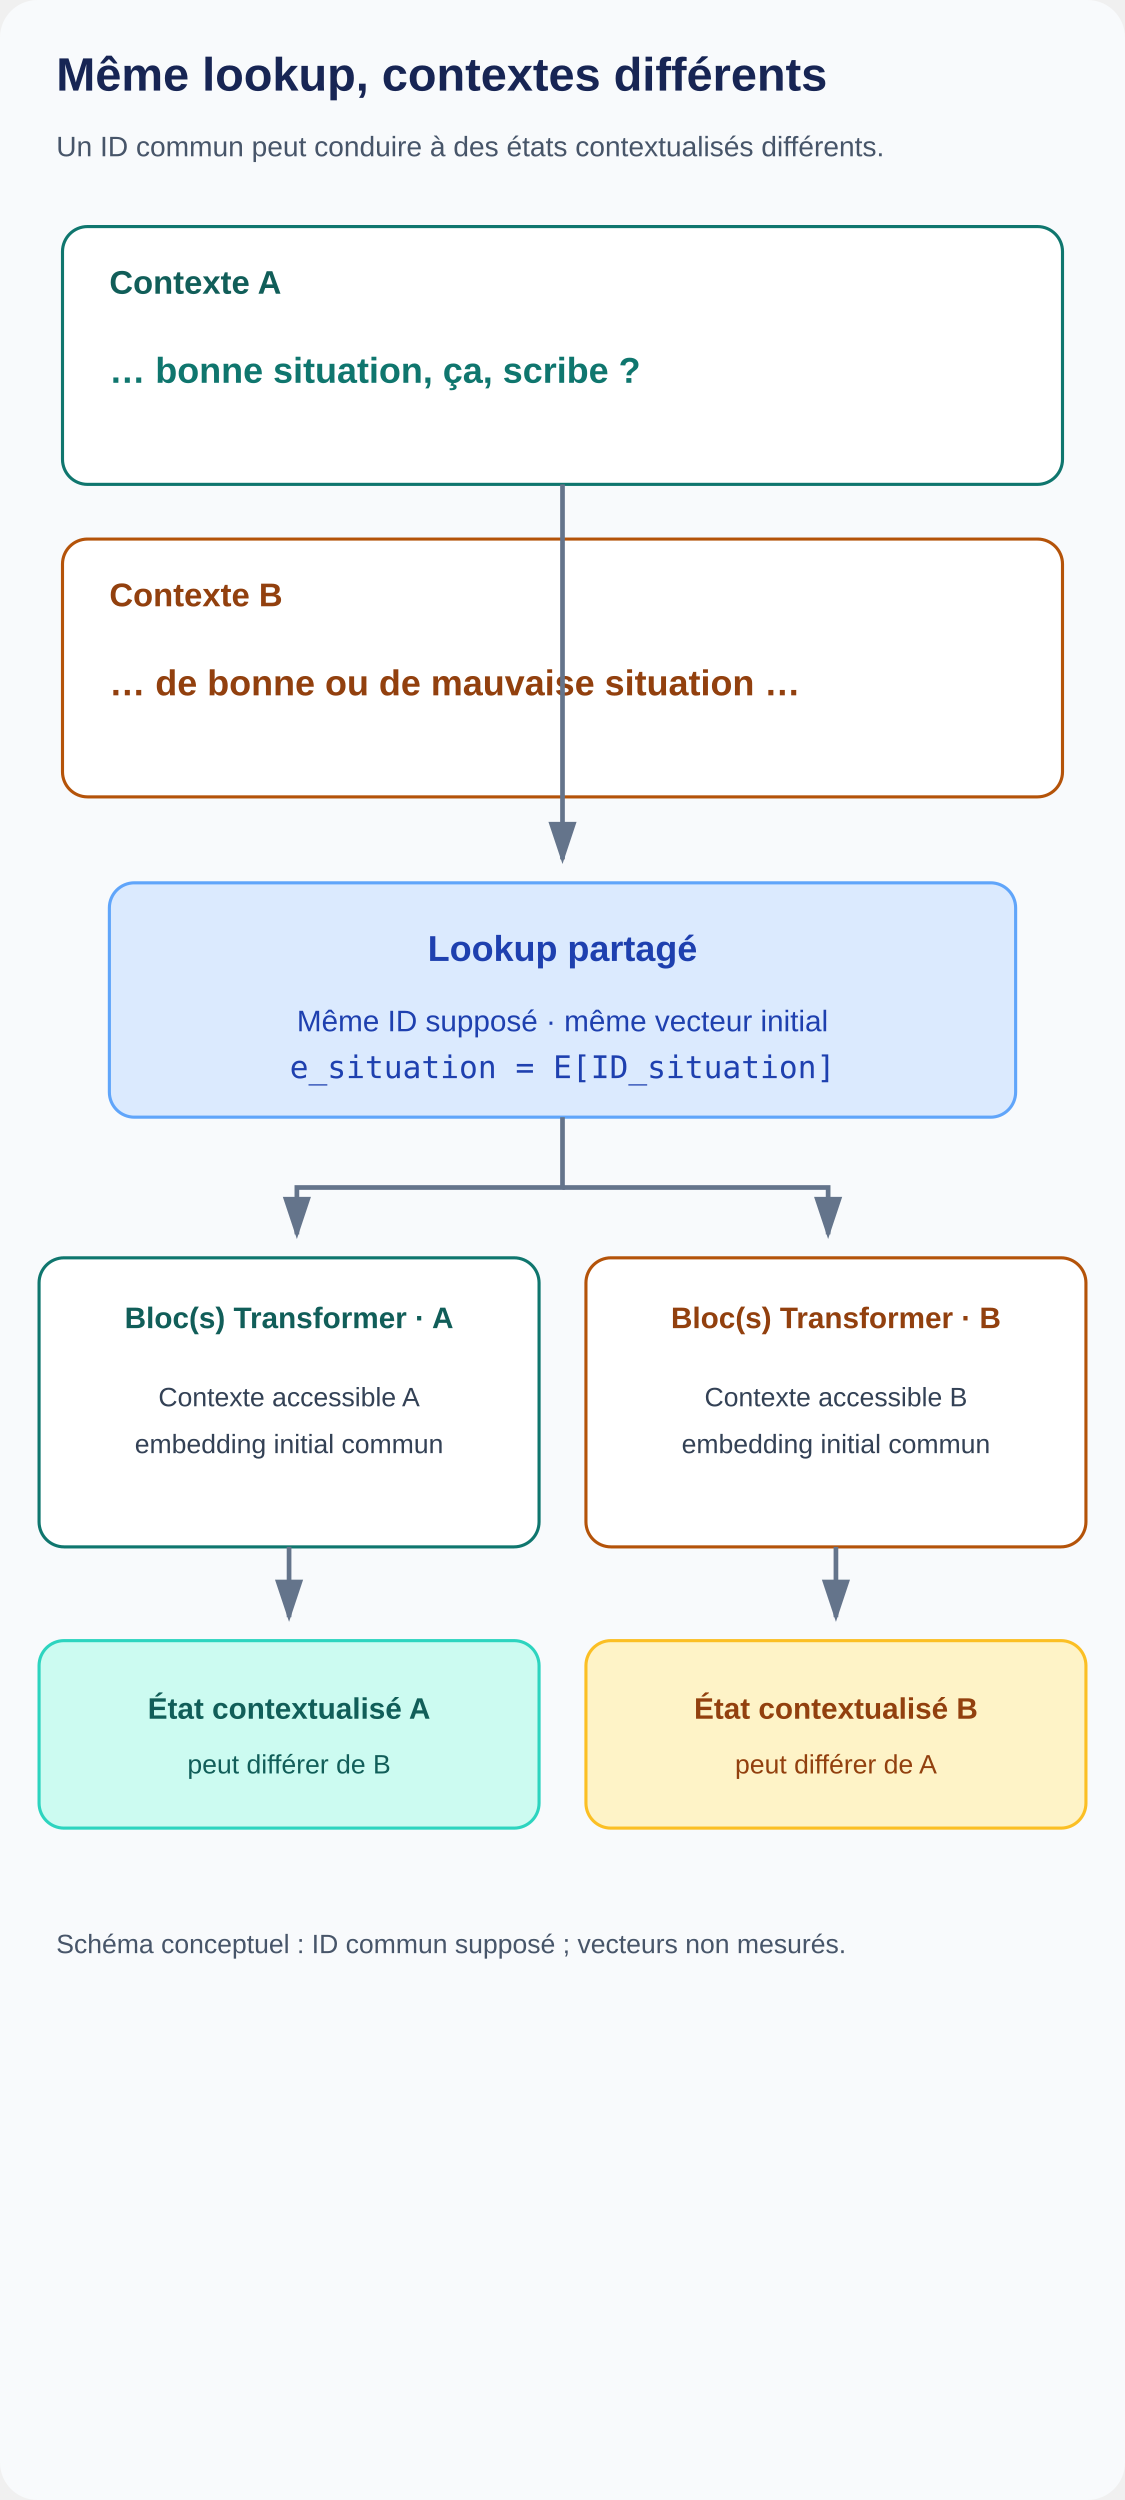
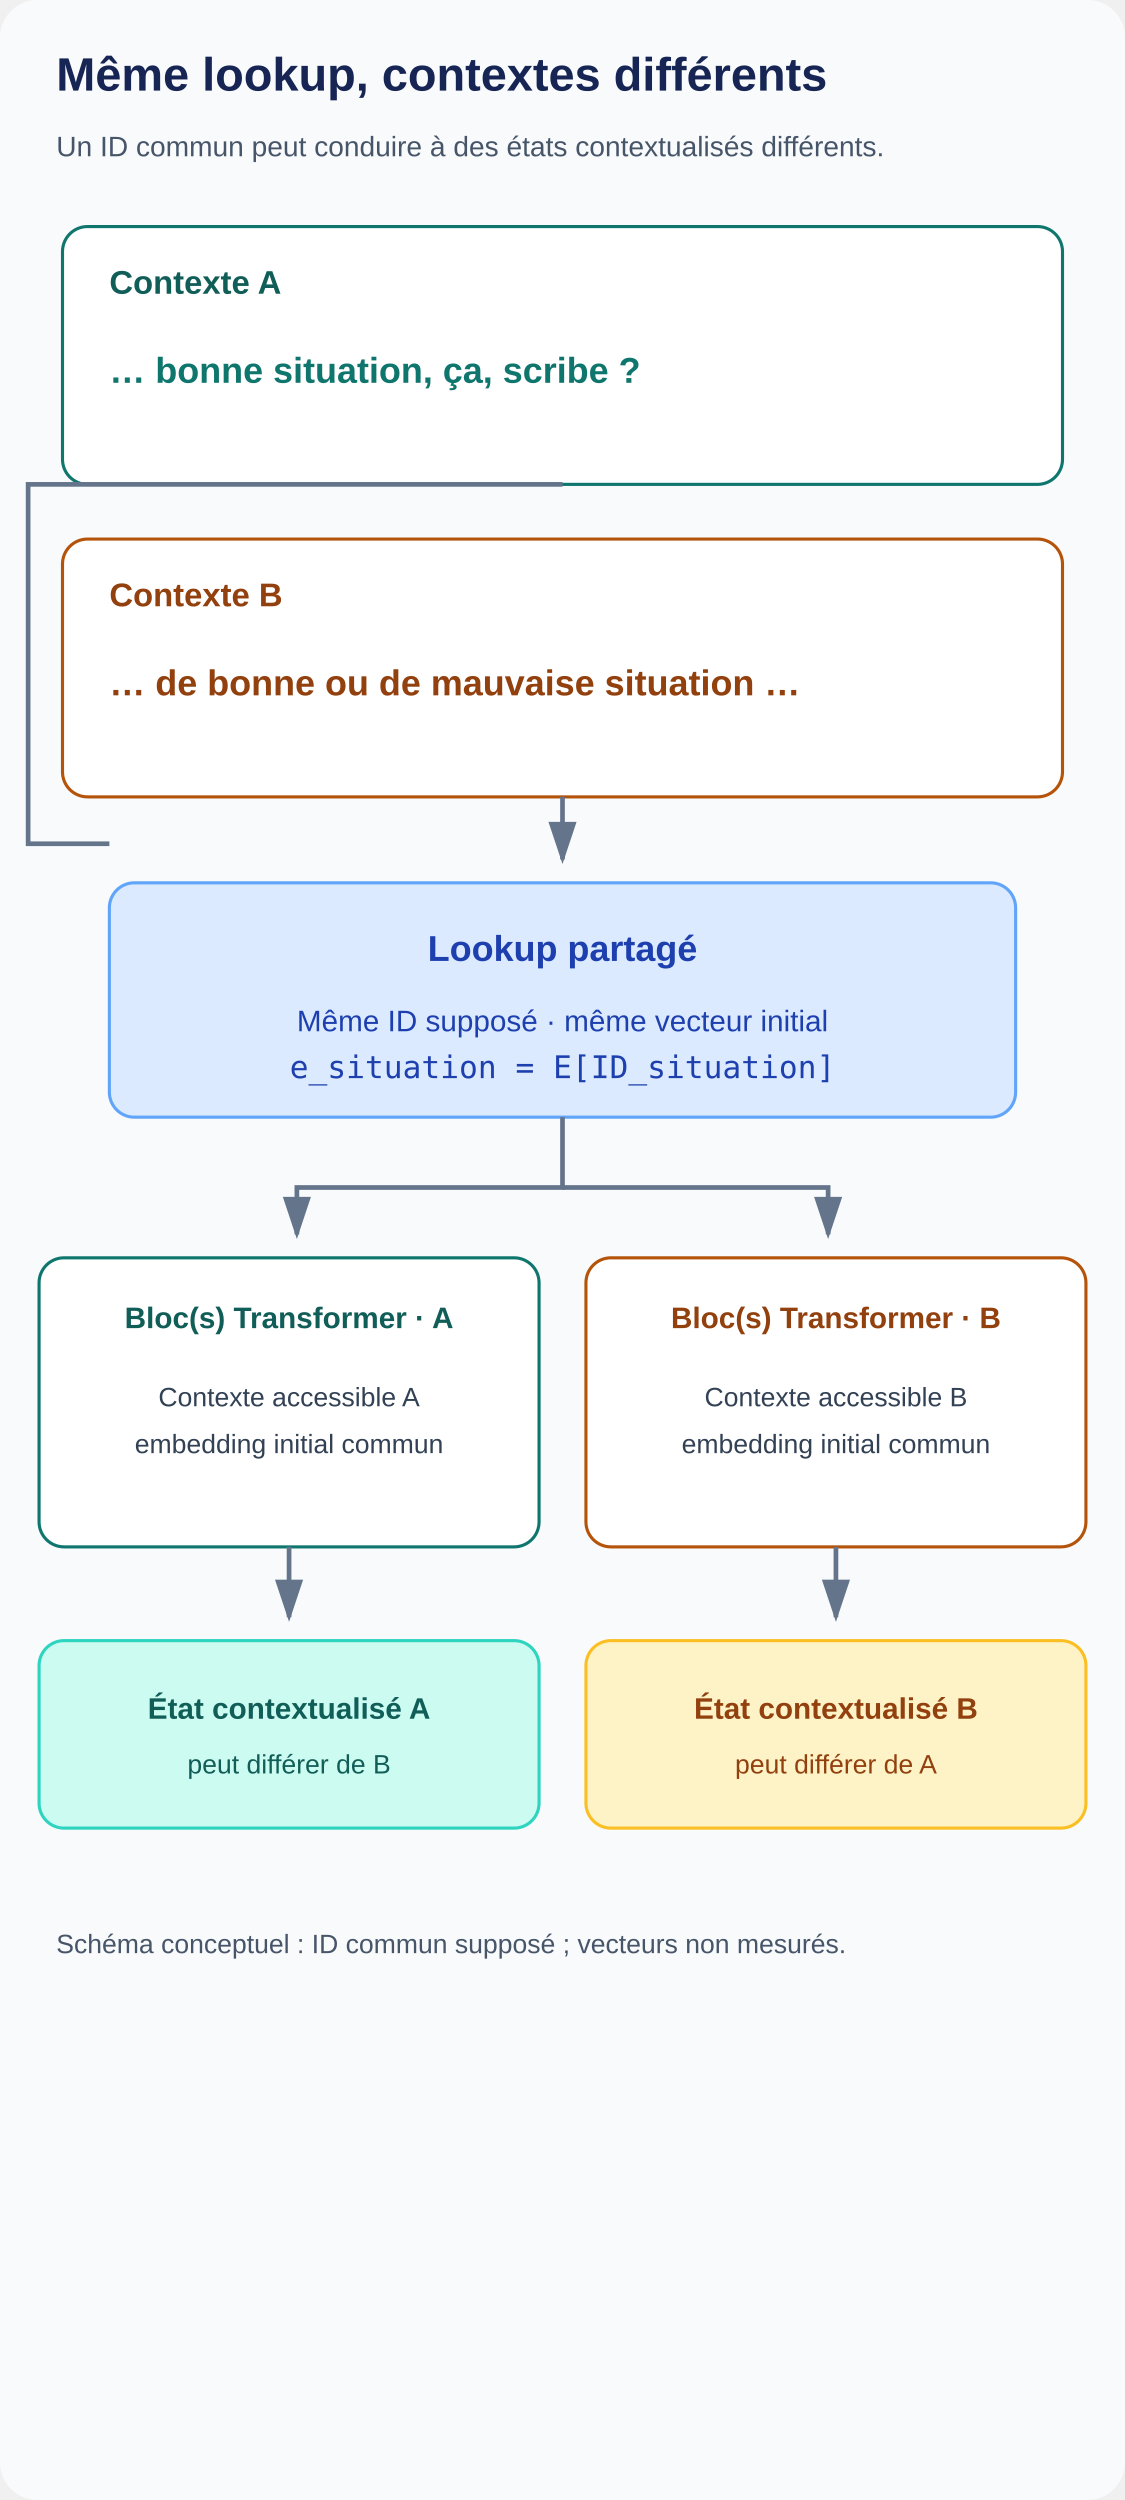
<svg xmlns="http://www.w3.org/2000/svg" width="720" height="1600" viewBox="0 0 720 1600" role="img" aria-labelledby="title desc">
  <defs>
    <marker id="a" markerWidth="10" markerHeight="10" refX="8" refY="3" orient="auto">
      <path d="M0 0L0 6L9 3z" fill="#64748b" />
    </marker>
  </defs>
  <rect width="720" height="1600" rx="24" fill="#f8fafc" />
  <text x="36" y="58" font-family="Arial,sans-serif" font-size="30" font-weight="700" fill="#172554">Même lookup, contextes différents</text>
  <text x="36" y="100" font-family="Arial,sans-serif" font-size="18" fill="#475569">Un ID commun peut conduire à des états contextualisés différents.</text>
  <rect x="40" y="145" width="640" height="165" rx="16" fill="#fff" stroke="#0f766e" stroke-width="2" />
  <text x="70" y="188" font-family="Arial,sans-serif" font-size="21" font-weight="700" fill="#115e59">Contexte A</text>
  <text x="70" y="245" font-family="Arial,sans-serif" font-size="23" font-weight="700" fill="#0f766e">… bonne situation, ça, scribe ?</text>
  <rect x="40" y="345" width="640" height="165" rx="16" fill="#fff" stroke="#b45309" stroke-width="2" />
  <text x="70" y="388" font-family="Arial,sans-serif" font-size="21" font-weight="700" fill="#92400e">Contexte B</text>
  <text x="70" y="445" font-family="Arial,sans-serif" font-size="23" font-weight="700" fill="#92400e">… de bonne ou de mauvaise situation …</text>
-   <path d="M360 310V550M360 510V550" stroke="#64748b" stroke-width="3" fill="none" marker-end="url(#a)" />
+   <path d="M360 310H18V540H70M360 510V550" stroke="#64748b" stroke-width="3" fill="none" marker-end="url(#a)" />
  <rect x="70" y="565" width="580" height="150" rx="16" fill="#dbeafe" stroke="#60a5fa" stroke-width="2" />
  <text x="360" y="615" text-anchor="middle" font-family="Arial,sans-serif" font-size="23" font-weight="700" fill="#1e40af">Lookup partagé</text>
  <text x="360" y="660" text-anchor="middle" font-family="Arial,sans-serif" font-size="19" fill="#1e40af">Même ID supposé · même vecteur initial</text>
  <text x="360" y="690" text-anchor="middle" font-family="monospace" font-size="20" fill="#1e40af">e_situation = E[ID_situation]</text>
  <path d="M360 715V760H190V790" stroke="#64748b" stroke-width="3" fill="none" marker-end="url(#a)" />
  <path d="M360 760H530V790" stroke="#64748b" stroke-width="3" fill="none" marker-end="url(#a)" />
  <rect x="25" y="805" width="320" height="185" rx="16" fill="#fff" stroke="#0f766e" stroke-width="2" />
  <text x="185" y="850" text-anchor="middle" font-family="Arial,sans-serif" font-size="19" font-weight="700" fill="#115e59">Bloc(s) Transformer · A</text>
  <text x="185" y="900" text-anchor="middle" font-family="Arial,sans-serif" font-size="17" fill="#334155">Contexte accessible A</text>
  <text x="185" y="930" text-anchor="middle" font-family="Arial,sans-serif" font-size="17" fill="#334155">embedding initial commun</text>
  <rect x="375" y="805" width="320" height="185" rx="16" fill="#fff" stroke="#b45309" stroke-width="2" />
  <text x="535" y="850" text-anchor="middle" font-family="Arial,sans-serif" font-size="19" font-weight="700" fill="#92400e">Bloc(s) Transformer · B</text>
  <text x="535" y="900" text-anchor="middle" font-family="Arial,sans-serif" font-size="17" fill="#334155">Contexte accessible B</text>
  <text x="535" y="930" text-anchor="middle" font-family="Arial,sans-serif" font-size="17" fill="#334155">embedding initial commun</text>
  <path d="M185 990V1035" stroke="#64748b" stroke-width="3" marker-end="url(#a)" />
  <path d="M535 990V1035" stroke="#64748b" stroke-width="3" marker-end="url(#a)" />
  <rect x="25" y="1050" width="320" height="120" rx="16" fill="#ccfbf1" stroke="#2dd4bf" stroke-width="2" />
  <text x="185" y="1100" text-anchor="middle" font-family="Arial,sans-serif" font-size="19" font-weight="700" fill="#115e59">État contextualisé A</text>
  <text x="185" y="1135" text-anchor="middle" font-family="Arial,sans-serif" font-size="17" fill="#115e59">peut différer de B</text>
  <rect x="375" y="1050" width="320" height="120" rx="16" fill="#fef3c7" stroke="#fbbf24" stroke-width="2" />
  <text x="535" y="1100" text-anchor="middle" font-family="Arial,sans-serif" font-size="19" font-weight="700" fill="#92400e">État contextualisé B</text>
  <text x="535" y="1135" text-anchor="middle" font-family="Arial,sans-serif" font-size="17" fill="#92400e">peut différer de A</text>
  <text x="36" y="1250" font-family="Arial,sans-serif" font-size="17" fill="#475569">Schéma conceptuel : ID commun supposé ; vecteurs non mesurés.</text>
</svg>
